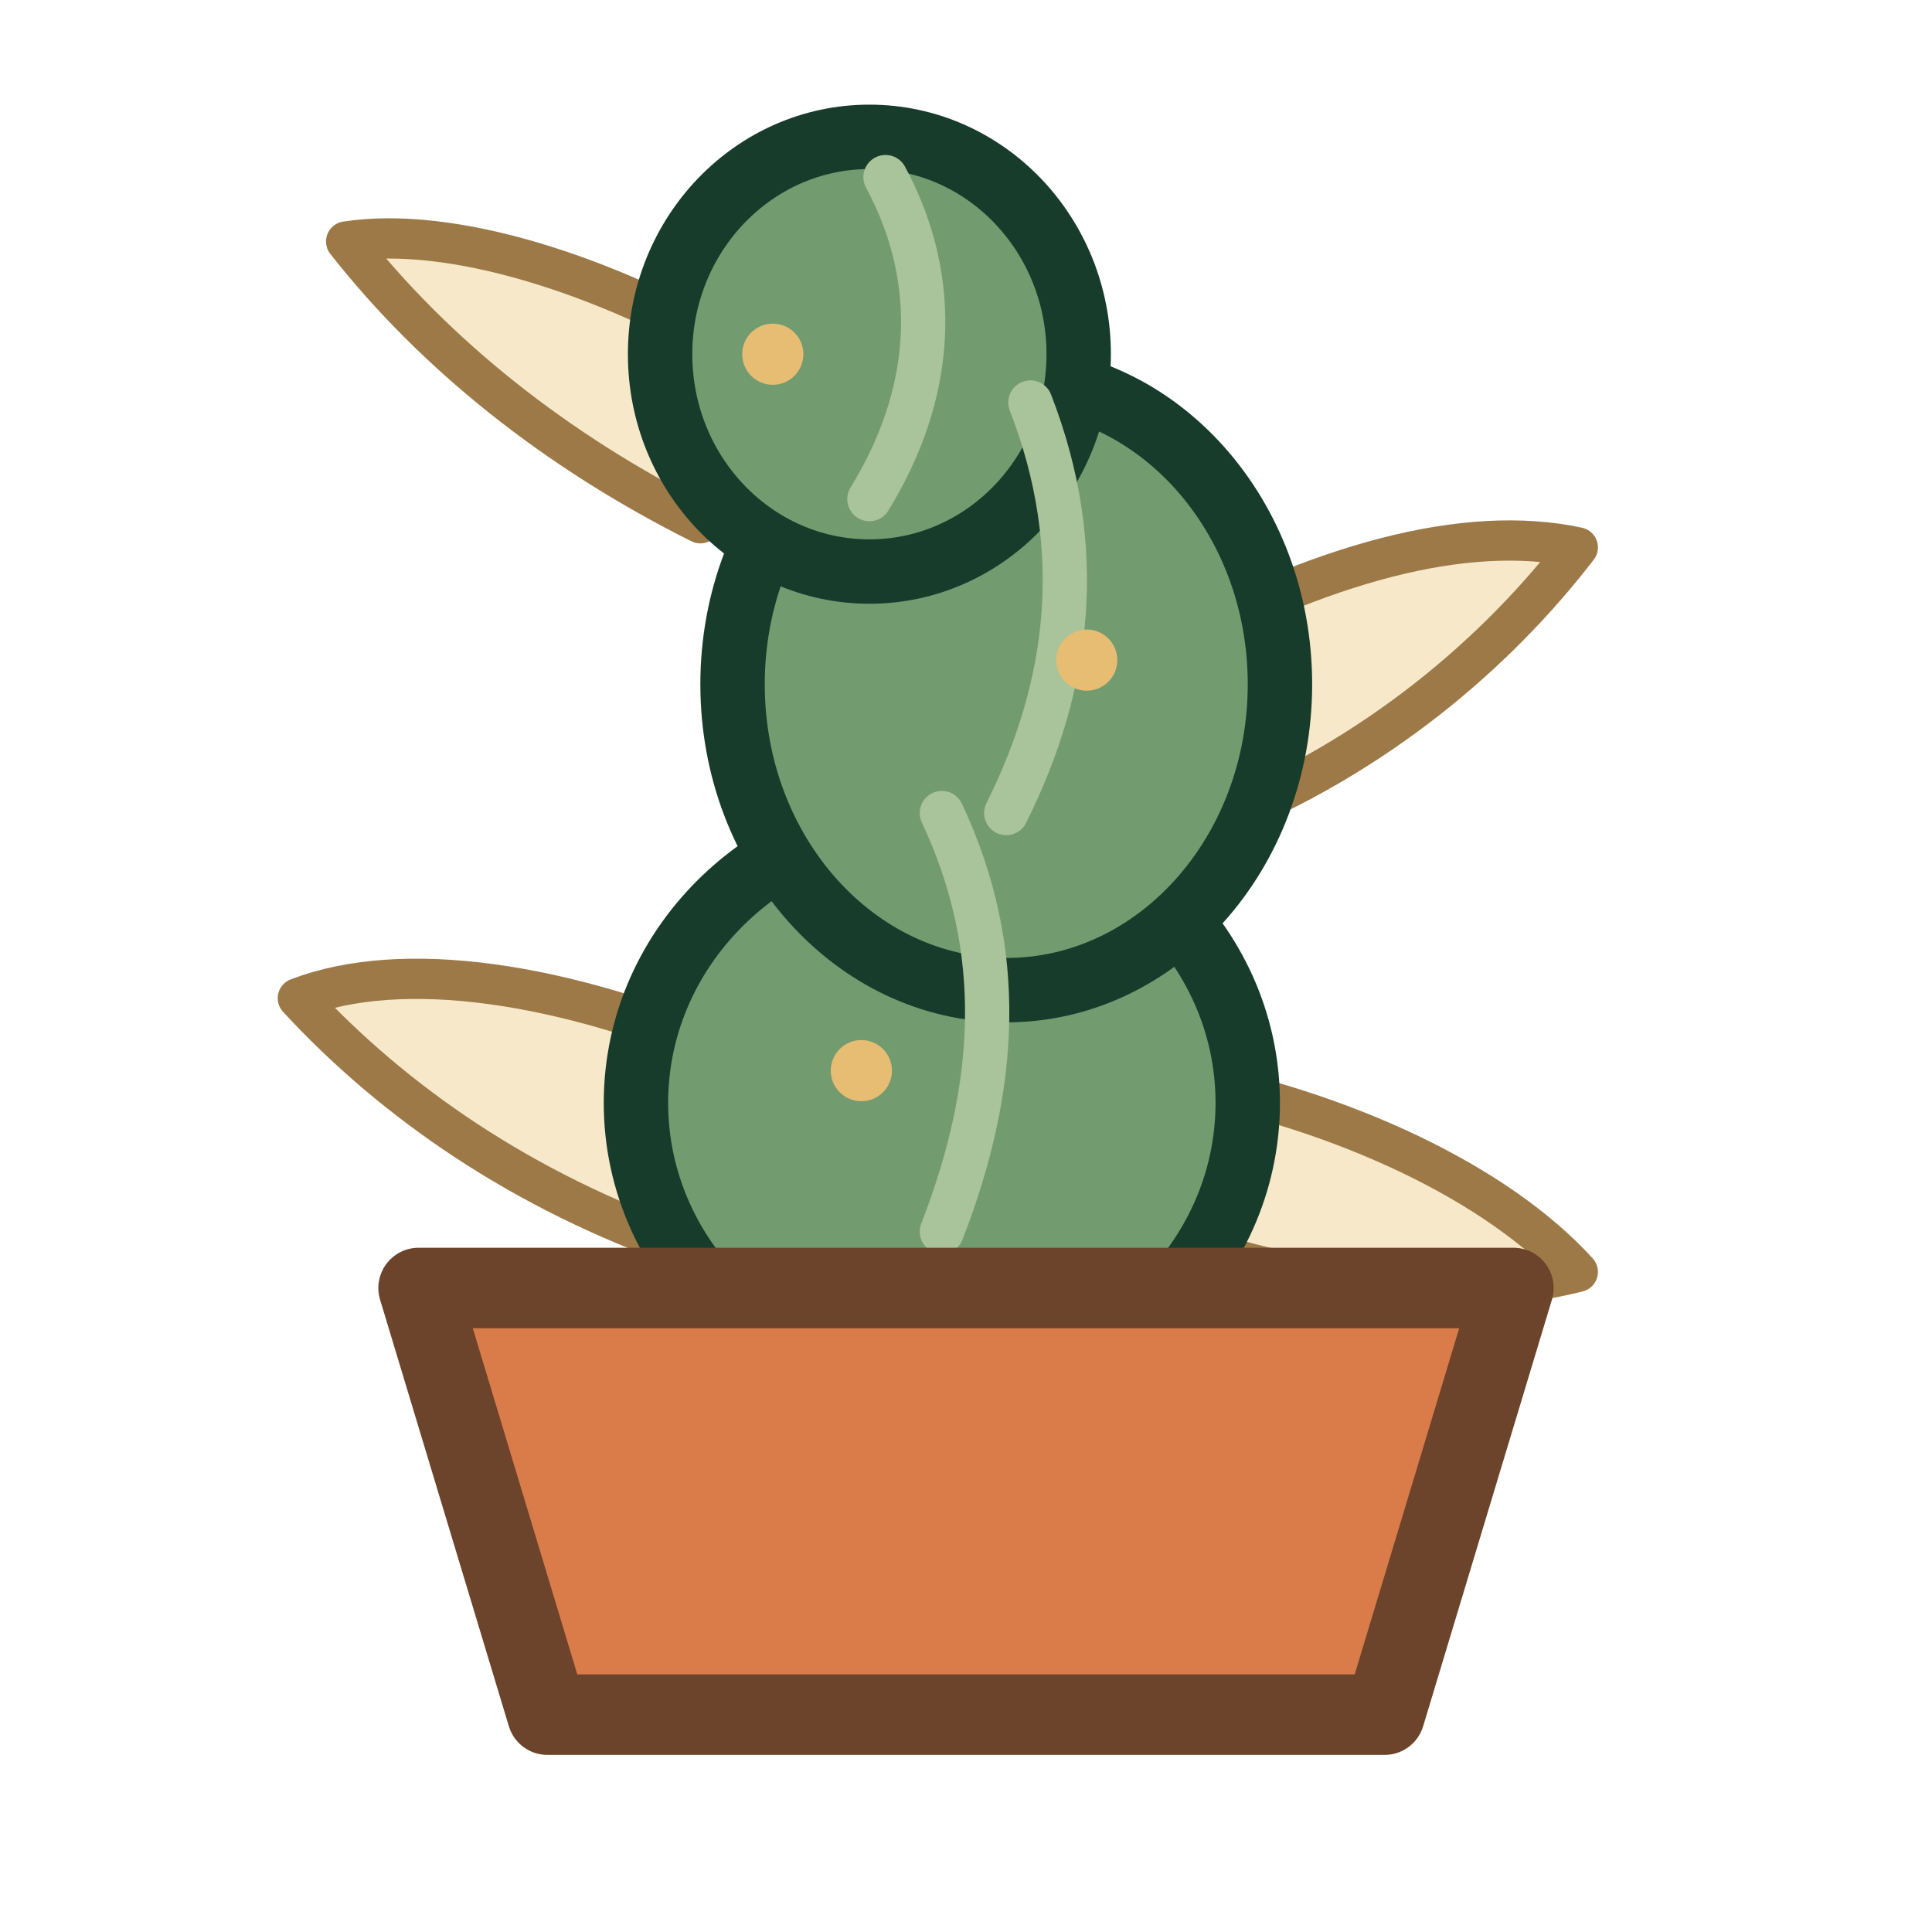
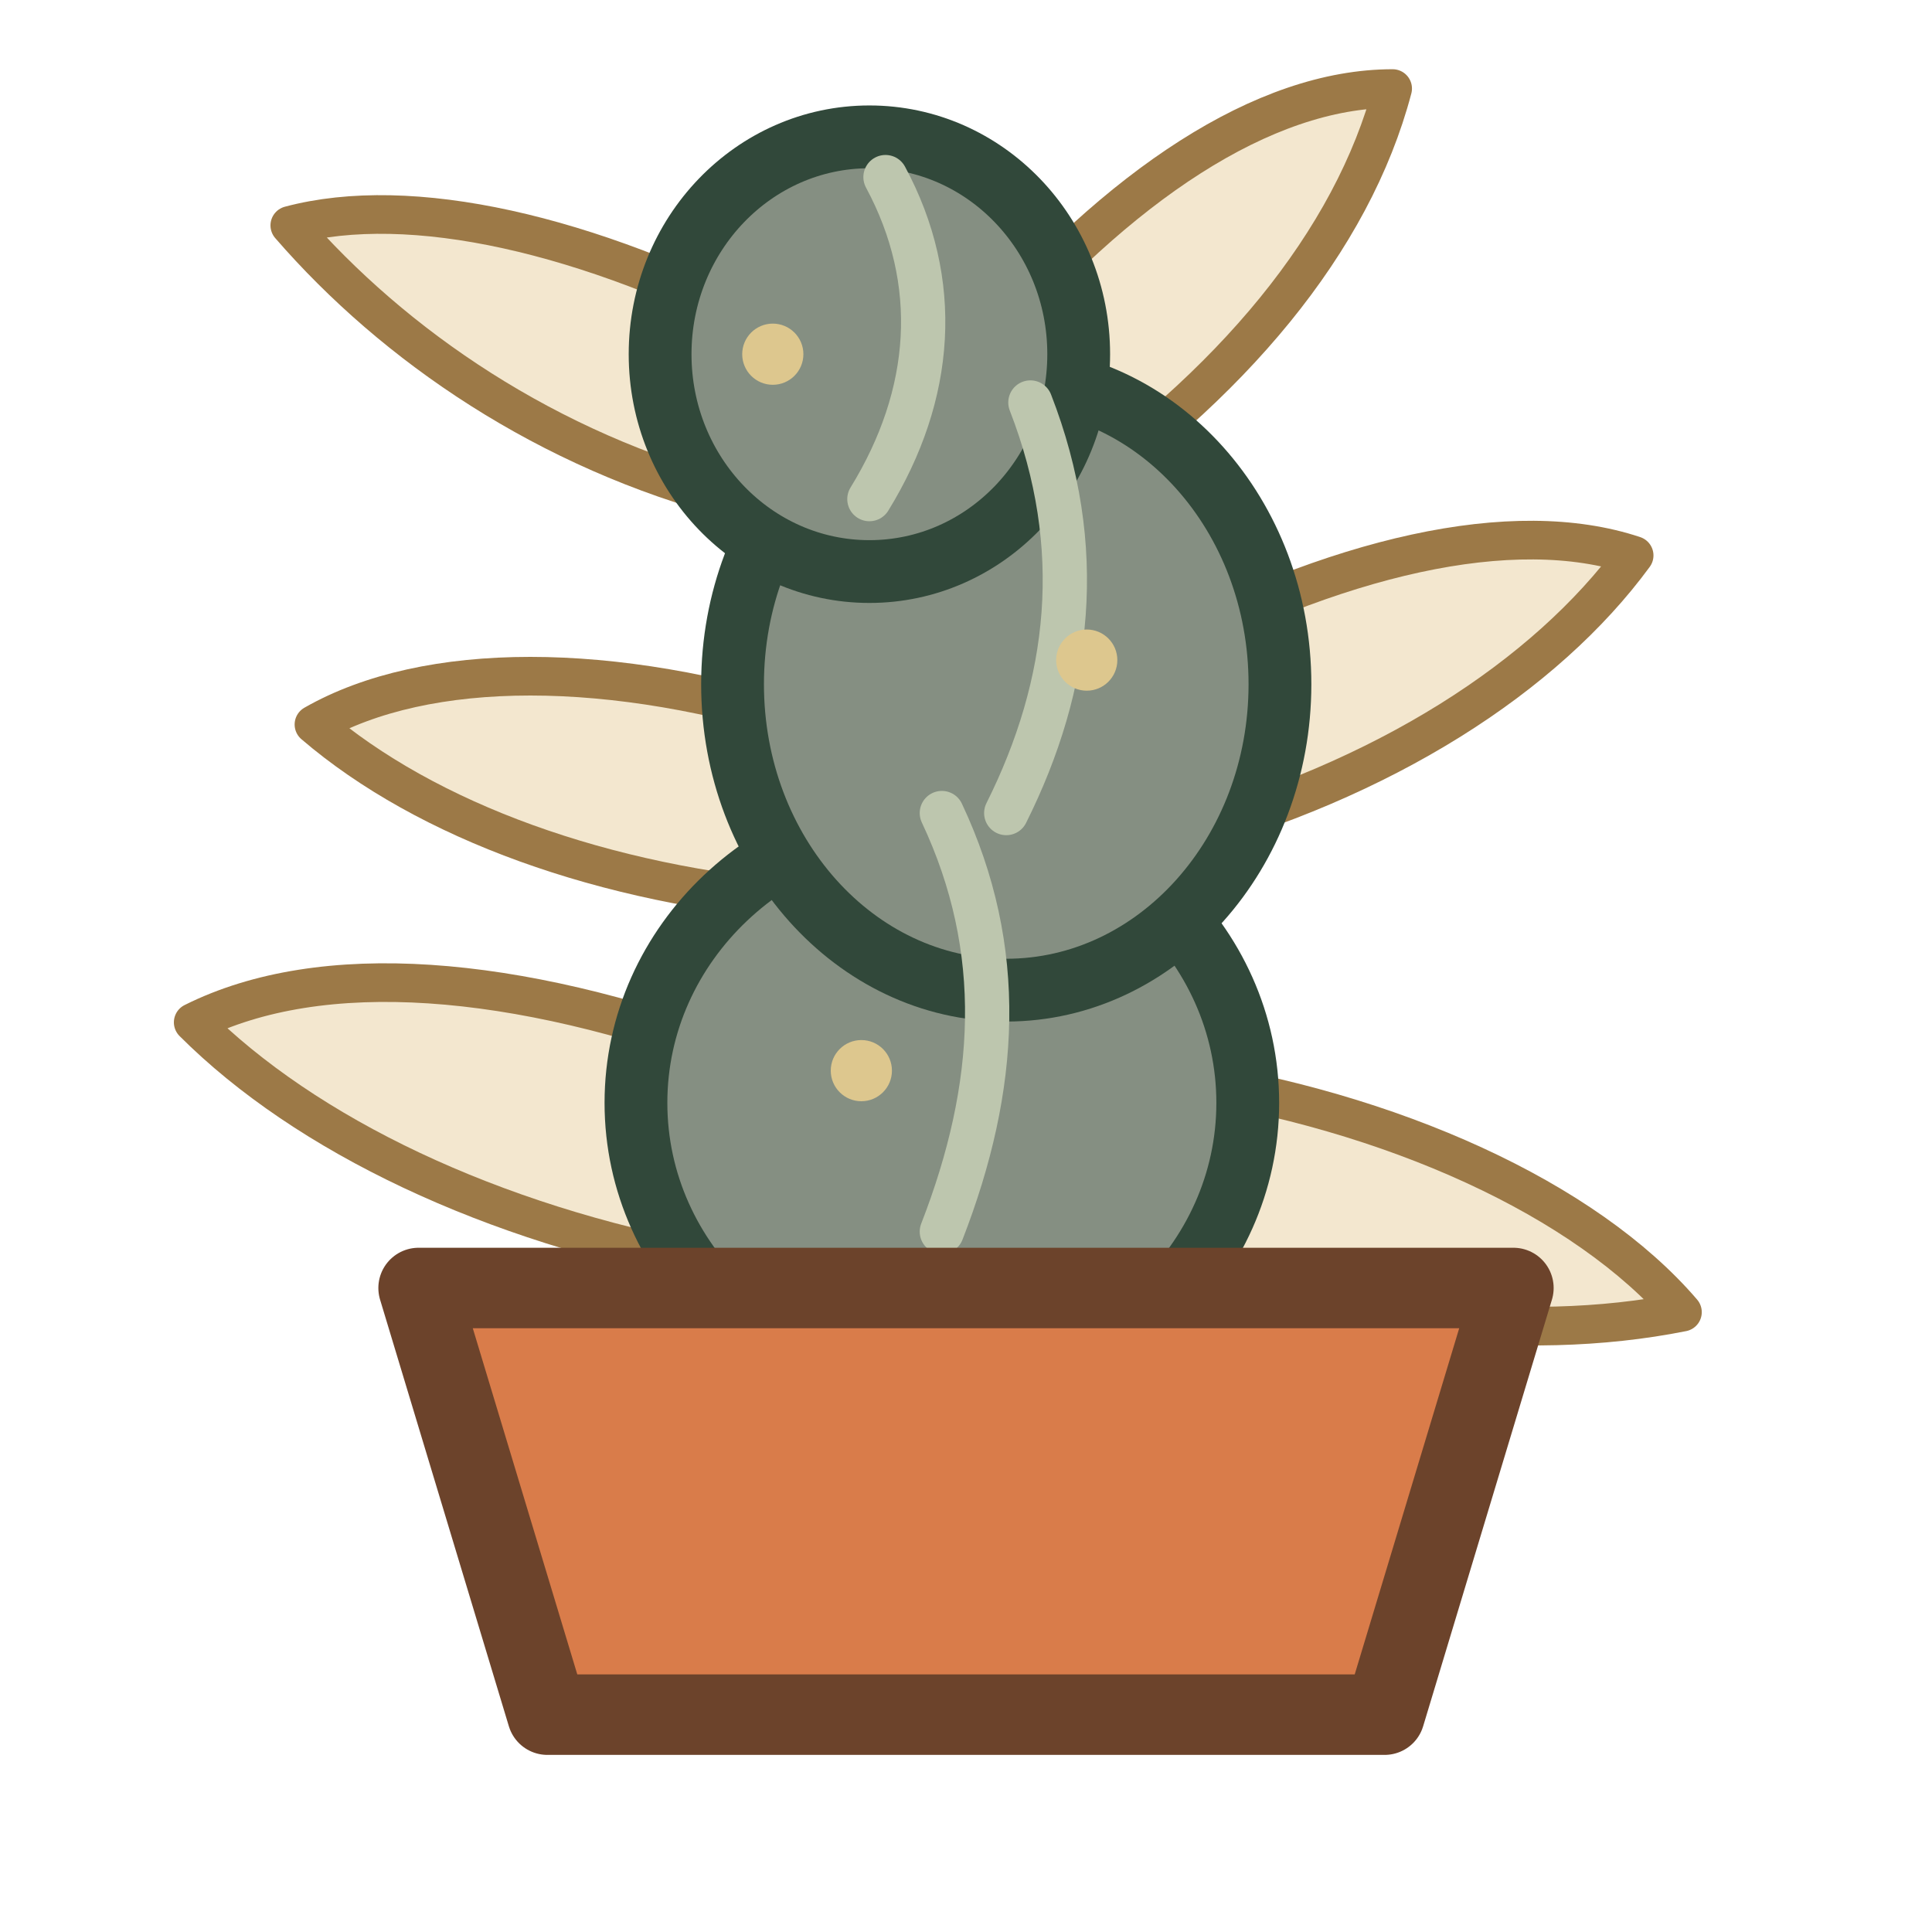
- <svg xmlns="http://www.w3.org/2000/svg" viewBox="0 0 24 24" role="img" aria-labelledby="title">
-   <g fill="#f6e8c8" stroke="#9c7947" stroke-linejoin="round" stroke-width=".5">
-     <path d="M9.2 4.4C7.5 3.4 5.6 2.8 4.3 3c1.1 1.4 2.6 2.6 4.4 3.5Z" />
-     <path d="M14.4 8.1c2-1.1 3.8-1.6 5.2-1.3-1 1.3-2.5 2.6-4.5 3.4Z" />
-     <path d="M9.1 13.1c-2.1-.9-4.1-1.2-5.4-.7 1.2 1.3 2.8 2.4 4.8 3.1Z" />
-     <path d="M14.6 13.4c2.1.4 4 1.3 5 2.4-1.6.4-3.5.2-5.3-.5Z" />
+ <svg xmlns="http://www.w3.org/2000/svg" viewBox="0 0 24 24" role="img" aria-labelledby="tephrocactus-articulatus-papyracanthus-title tephrocactus-articulatus-papyracanthus-description" data-plant-slug="tephrocactus-articulatus-papyracanthus" focusable="false">
+   <g fill="#f3e7cf" stroke="#9c7947" stroke-linejoin="round" stroke-width="0.48">
+     <path d="M9.6 4.1C7.3 2.9 5.1 2.4 3.6 2.8c1.3 1.5 3.2 2.8 5.5 3.4Z" />
+     <path d="M12.2 4.3c1.7-2 3.5-3.2 5.1-3.2-0.5 1.9-2 3.7-4.2 5.2Z" />
+     <path d="M14.2 8.2c2.4-1.3 4.6-1.8 6.1-1.3-1.1 1.5-3.1 2.8-5.7 3.5Z" />
+     <path d="M10.1 9c-2.5-0.8-4.8-0.8-6.2 0 1.4 1.2 3.6 2 6.1 2.2Z" />
+     <path d="M9.1 13.1c-2.7-1-5.1-1.2-6.7-0.4 1.4 1.4 3.7 2.5 6.4 3Z" />
+     <path d="M14.6 13.4c2.7 0.4 5.1 1.5 6.3 2.9-2 0.4-4.4 0.1-6.8-0.8Z" />
  </g>
-   <g fill="#739b70" stroke="#173c2b" stroke-width=".8">
+   <g fill="#858f82" stroke="#31483a" stroke-width="0.78">
    <ellipse cx="11.7" cy="13.7" rx="3.8" ry="3.6" />
    <ellipse cx="12.5" cy="8.5" rx="3.4" ry="3.8" />
    <ellipse cx="10.8" cy="4.4" rx="2.6" ry="2.7" />
  </g>
-   <path d="M11 2.2c.7 1.3.6 2.7-.2 4m2-1.2c.7 1.8.5 3.5-.3 5.1m-.8 0c.8 1.7.7 3.4 0 5.2" fill="none" stroke="#a9c39a" stroke-linecap="round" stroke-width=".55" />
-   <g fill="#e6bd72">
-     <circle cx="9.6" cy="4.4" r=".38" />
-     <circle cx="13.5" cy="8.2" r=".38" />
-     <circle cx="10.7" cy="13.3" r=".38" />
+   <path d="M11 2.2c0.7 1.3 0.6 2.7-0.2 4m2-1.2c0.7 1.8 0.5 3.5-0.3 5.1m-0.8 0c0.8 1.7 0.7 3.4 0 5.2" fill="none" stroke="#bdc6ae" stroke-linecap="round" stroke-width="0.55" />
+   <g fill="#ddc78e">
+     <circle cx="9.6" cy="4.4" r="0.38" />
+     <circle cx="13.5" cy="8.2" r="0.38" />
+     <circle cx="10.7" cy="13.3" r="0.38" />
  </g>
  <path d="M5.2 16h13.6l-1.6 5.3H6.8z" fill="#d97c4a" stroke="#6c432b" stroke-linejoin="round" stroke-width="1" />
</svg>
